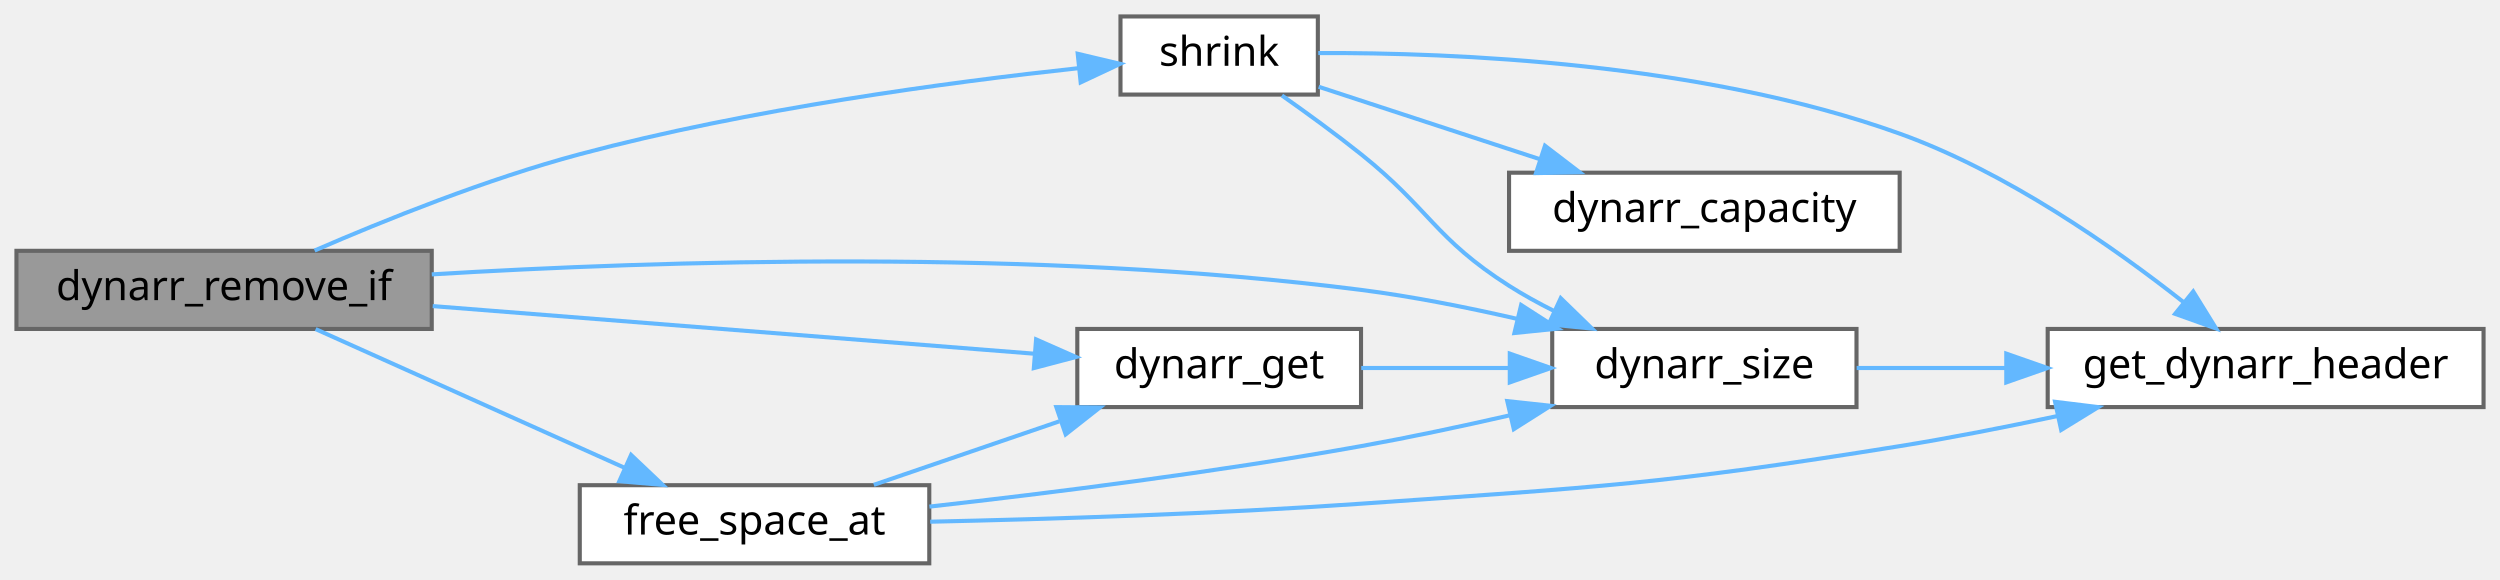
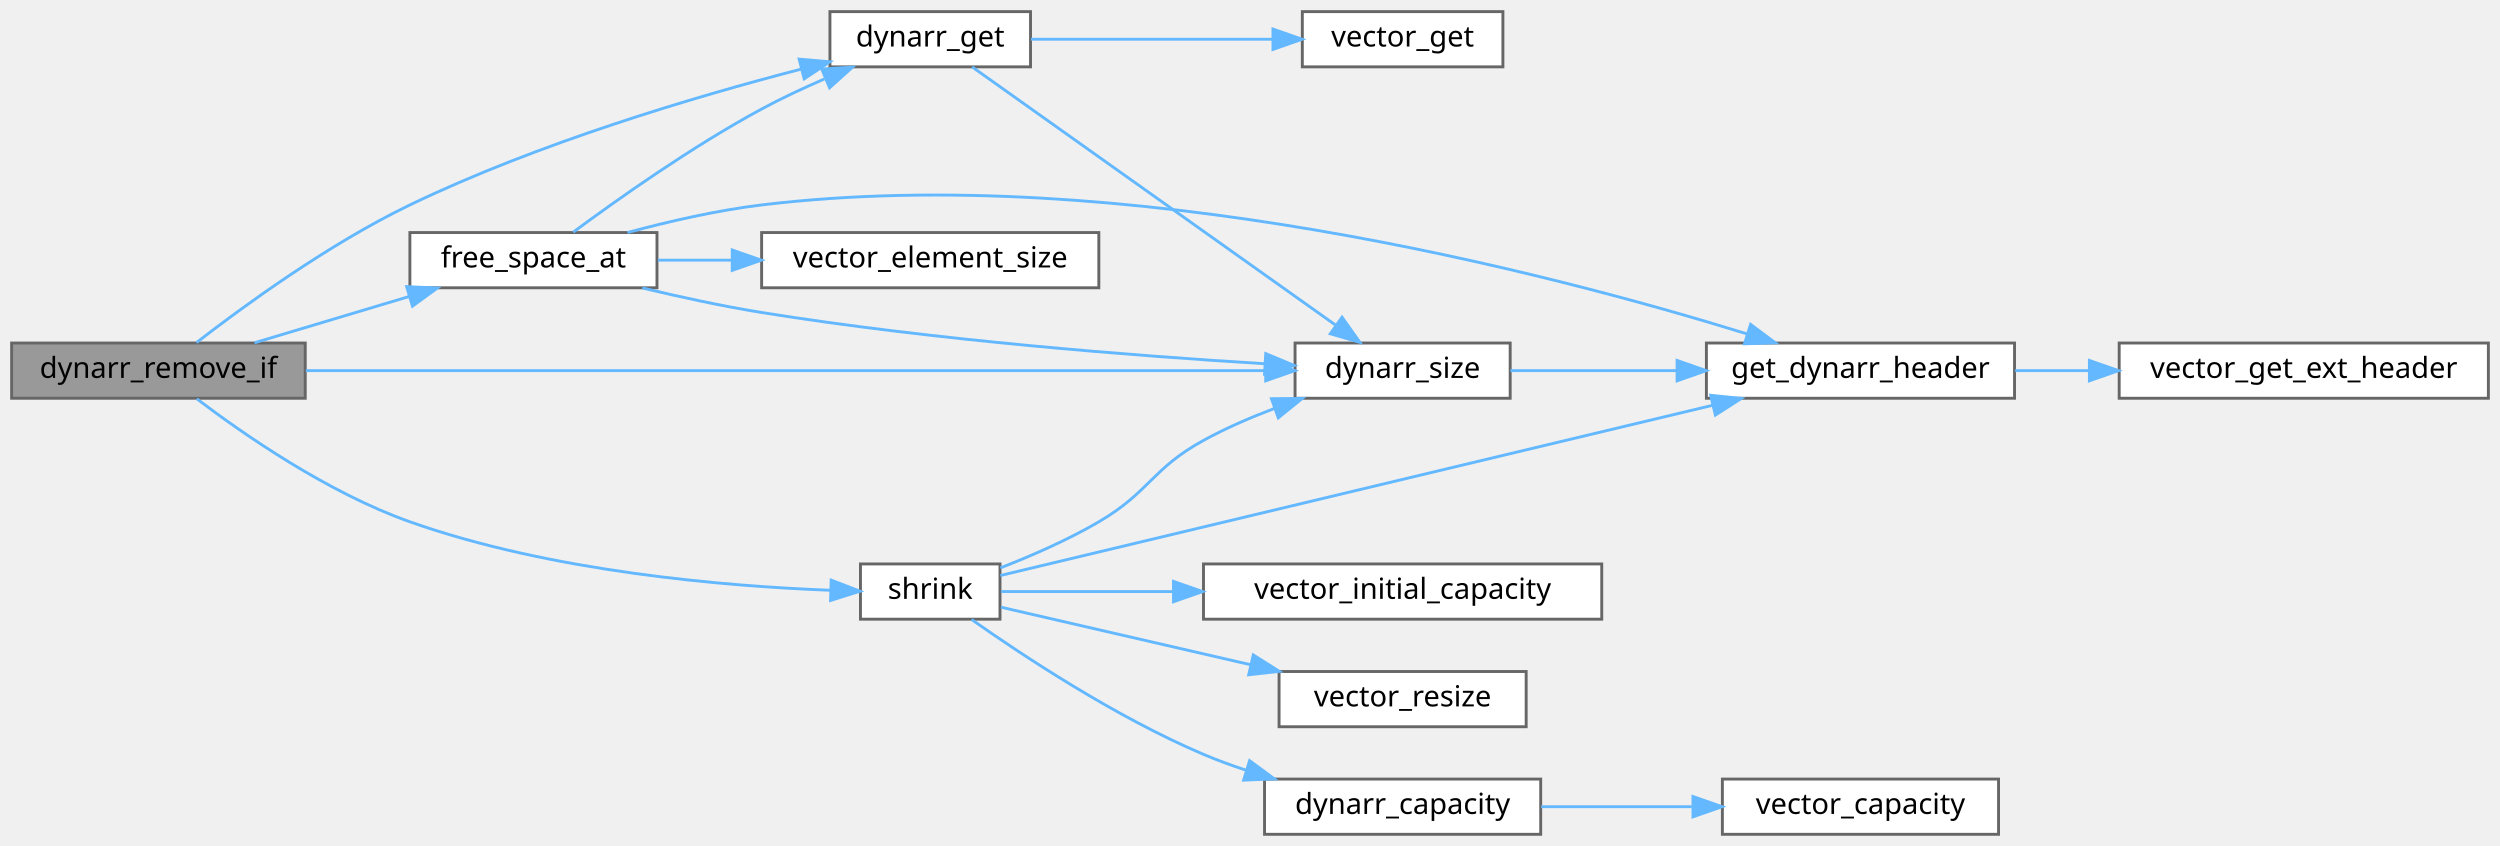
- <svg xmlns="http://www.w3.org/2000/svg" xmlns:xlink="http://www.w3.org/1999/xlink" width="608pt" height="141pt" viewBox="0.00 0.00 608.00 141.00">
-   <g id="graph0" class="graph" transform="scale(1 1) rotate(0) translate(4 137)">
+ <svg xmlns="http://www.w3.org/2000/svg" xmlns:xlink="http://www.w3.org/1999/xlink" width="860pt" height="291pt" viewBox="0.00 0.00 860.00 291.00">
+   <g id="graph0" class="graph" transform="scale(1 1) rotate(0) translate(4 287)">
    <g id="Node000001" class="node">
      <g id="a_Node000001">
        <a xlink:title=" ">
-           <polygon fill="#999999" stroke="#666666" points="101,-76 0,-76 0,-57 101,-57 101,-76" />
-           <text text-anchor="middle" x="50.5" y="-64" font-family="Mononoki" font-size="10.00">dynarr_remove_if</text>
+           <polygon fill="#999999" stroke="#666666" points="101,-169 0,-169 0,-150 101,-150 101,-169" />
+           <text text-anchor="middle" x="50.5" y="-157" font-family="Mononoki" font-size="10.00">dynarr_remove_if</text>
        </a>
      </g>
    </g>
    <g id="Node000002" class="node">
      <g id="a_Node000002">
        <a xlink:href="group__Dynarr__API.html#ga93c32dd116523090126d427cce08e114" target="_top" xlink:title=" ">
-           <polygon fill="white" stroke="#666666" points="327,-57 258,-57 258,-38 327,-38 327,-57" />
-           <text text-anchor="middle" x="292.5" y="-45" font-family="Mononoki" font-size="10.00">dynarr_get</text>
+           <polygon fill="white" stroke="#666666" points="350.5,-283 281.5,-283 281.5,-264 350.5,-264 350.5,-283" />
+           <text text-anchor="middle" x="316" y="-271" font-family="Mononoki" font-size="10.00">dynarr_get</text>
        </a>
      </g>
    </g>
    <g id="edge1_Node000001_Node000002" class="edge">
      <g id="a_edge1_Node000001_Node000002">
        <a xlink:title=" ">
-           <path fill="none" stroke="#63b8ff" d="M101.23,-62.56C144.39,-59.15 206.28,-54.25 247.63,-50.97" />
-           <polygon fill="#63b8ff" stroke="#63b8ff" points="247.98,-54.46 257.67,-50.18 247.43,-47.48 247.98,-54.46" />
+           <path fill="none" stroke="#63b8ff" d="M63.59,-169.15C79.59,-181.54 109.03,-203.03 137,-216.5 180.96,-237.68 234.68,-253.64 271.54,-263.21" />
+           <polygon fill="#63b8ff" stroke="#63b8ff" points="270.91,-266.66 281.47,-265.74 272.64,-259.88 270.91,-266.66" />
        </a>
      </g>
    </g>
    <g id="Node000003" class="node">
      <g id="a_Node000003">
        <a xlink:href="group__Dynarr__API.html#gaf5c43e2644d185b9b01065af34ed6e29" target="_top" xlink:title=" ">
-           <polygon fill="white" stroke="#666666" points="447.5,-57 373.5,-57 373.5,-38 447.5,-38 447.5,-57" />
-           <text text-anchor="middle" x="410.5" y="-45" font-family="Mononoki" font-size="10.00">dynarr_size</text>
-         </a>
-       </g>
-     </g>
-     <g id="edge4_Node000001_Node000003" class="edge">
-       <g id="a_edge4_Node000001_Node000003">
-         <a xlink:title=" ">
-           <path fill="none" stroke="#63b8ff" d="M101.01,-70.27C156.34,-73.61 248.48,-76.56 327,-66.5 339.41,-64.91 352.7,-62.27 364.9,-59.47" />
-           <polygon fill="#63b8ff" stroke="#63b8ff" points="365.94,-62.82 374.85,-57.09 364.31,-56.01 365.94,-62.82" />
-         </a>
-       </g>
-     </g>
-     <g id="Node000005" class="node">
-       <g id="a_Node000005">
+           <polygon fill="white" stroke="#666666" points="515.5,-169 441.5,-169 441.5,-150 515.5,-150 515.5,-169" />
+           <text text-anchor="middle" x="478.5" y="-157" font-family="Mononoki" font-size="10.00">dynarr_size</text>
+         </a>
+       </g>
+     </g>
+     <g id="edge6_Node000001_Node000003" class="edge">
+       <g id="a_edge6_Node000001_Node000003">
+         <a xlink:title=" ">
+           <path fill="none" stroke="#63b8ff" d="M101.2,-159.5C184.28,-159.5 350.18,-159.5 431.04,-159.5" />
+           <polygon fill="#63b8ff" stroke="#63b8ff" points="431.4,-163 441.4,-159.5 431.4,-156 431.4,-163" />
+         </a>
+       </g>
+     </g>
+     <g id="Node000007" class="node">
+       <g id="a_Node000007">
        <a xlink:href="group__Auto-resize.html#ga9ff20c2ac9693f6d8f0ea97f9b46539c" target="_top" xlink:title=" ">
-           <polygon fill="white" stroke="#666666" points="222,-19 137,-19 137,0 222,0 222,-19" />
-           <text text-anchor="middle" x="179.5" y="-7" font-family="Mononoki" font-size="10.00">free_space_at</text>
-         </a>
-       </g>
-     </g>
-     <g id="edge5_Node000001_Node000005" class="edge">
-       <g id="a_edge5_Node000001_Node000005">
-         <a xlink:title=" ">
-           <path fill="none" stroke="#63b8ff" d="M72.76,-56.96C93.27,-47.75 124.55,-33.72 147.77,-23.29" />
-           <polygon fill="#63b8ff" stroke="#63b8ff" points="149.48,-26.36 157.17,-19.07 146.62,-19.97 149.48,-26.36" />
+           <polygon fill="white" stroke="#666666" points="222,-207 137,-207 137,-188 222,-188 222,-207" />
+           <text text-anchor="middle" x="179.5" y="-195" font-family="Mononoki" font-size="10.00">free_space_at</text>
+         </a>
+       </g>
+     </g>
+     <g id="edge7_Node000001_Node000007" class="edge">
+       <g id="a_edge7_Node000001_Node000007">
+         <a xlink:title=" ">
+           <path fill="none" stroke="#63b8ff" d="M83.55,-169.09C99.64,-173.9 119.34,-179.8 136.62,-184.97" />
+           <polygon fill="#63b8ff" stroke="#63b8ff" points="135.88,-188.4 146.46,-187.91 137.89,-181.69 135.88,-188.4" />
+         </a>
+       </g>
+     </g>
+     <g id="Node000009" class="node">
+       <g id="a_Node000009">
+         <a xlink:href="group__Auto-resize.html#ga8eb6c0a577084ccd7a64bec67b8bdbbe" target="_top" xlink:title=" ">
+           <polygon fill="white" stroke="#666666" points="340,-93 292,-93 292,-74 340,-74 340,-93" />
+           <text text-anchor="middle" x="316" y="-81" font-family="Mononoki" font-size="10.00">shrink</text>
+         </a>
+       </g>
+     </g>
+     <g id="edge12_Node000001_Node000009" class="edge">
+       <g id="a_edge12_Node000001_Node000009">
+         <a xlink:title=" ">
+           <path fill="none" stroke="#63b8ff" d="M63.7,-149.81C79.58,-137.75 108.67,-117.53 137,-107.5 185.42,-90.36 245.24,-85.34 281.73,-83.94" />
+           <polygon fill="#63b8ff" stroke="#63b8ff" points="281.93,-87.44 291.82,-83.62 281.71,-80.44 281.93,-87.44" />
+         </a>
+       </g>
+     </g>
+     <g id="edge2_Node000002_Node000003" class="edge">
+       <g id="a_edge2_Node000002_Node000003">
+         <a xlink:title=" ">
+           <path fill="none" stroke="#63b8ff" d="M330.41,-263.98C358.07,-244.33 421.71,-199.13 455.49,-175.13" />
+           <polygon fill="#63b8ff" stroke="#63b8ff" points="457.66,-177.88 463.79,-169.24 453.61,-172.18 457.66,-177.88" />
        </a>
      </g>
    </g>
    <g id="Node000006" class="node">
      <g id="a_Node000006">
-         <a xlink:href="group__Auto-resize.html#ga8eb6c0a577084ccd7a64bec67b8bdbbe" target="_top" xlink:title=" ">
-           <polygon fill="white" stroke="#666666" points="316.5,-133 268.5,-133 268.5,-114 316.5,-114 316.5,-133" />
-           <text text-anchor="middle" x="292.5" y="-121" font-family="Mononoki" font-size="10.00">shrink</text>
-         </a>
-       </g>
-     </g>
-     <g id="edge9_Node000001_Node000006" class="edge">
-       <g id="a_edge9_Node000001_Node000006">
-         <a xlink:title=" ">
-           <path fill="none" stroke="#63b8ff" d="M72.51,-76.07C89.57,-83.47 114.4,-93.46 137,-99.5 178.11,-110.49 226.81,-117.02 258.39,-120.43" />
-           <polygon fill="#63b8ff" stroke="#63b8ff" points="258.1,-123.92 268.41,-121.47 258.82,-116.96 258.1,-123.92" />
-         </a>
-       </g>
-     </g>
-     <g id="edge2_Node000002_Node000003" class="edge">
-       <g id="a_edge2_Node000002_Node000003">
-         <a xlink:title=" ">
-           <path fill="none" stroke="#63b8ff" d="M327.05,-47.5C338.23,-47.5 350.89,-47.5 362.88,-47.5" />
-           <polygon fill="#63b8ff" stroke="#63b8ff" points="363.18,-51 373.18,-47.5 363.18,-44 363.18,-51" />
+         <a target="_parent" xlink:href="https://evjeesm.github.io/vector/group__Vector__API.html#ga9437d9506a3b2799f595c88b82f160b3" xlink:title=" ">
+           <polygon fill="white" stroke="#666666" points="513,-283 444,-283 444,-264 513,-264 513,-283" />
+           <text text-anchor="middle" x="478.5" y="-271" font-family="Mononoki" font-size="10.00">vector_get</text>
+         </a>
+       </g>
+     </g>
+     <g id="edge5_Node000002_Node000006" class="edge">
+       <g id="a_edge5_Node000002_Node000006">
+         <a xlink:title=" ">
+           <path fill="none" stroke="#63b8ff" d="M350.65,-273.5C374.83,-273.5 407.65,-273.5 433.85,-273.5" />
+           <polygon fill="#63b8ff" stroke="#63b8ff" points="433.9,-277 443.9,-273.5 433.9,-270 433.9,-277" />
        </a>
      </g>
    </g>
    <g id="Node000004" class="node">
      <g id="a_Node000004">
        <a xlink:href="dynarr_8c.html#a73f42f3f25cd0920d8039d63ea31be07" target="_top" xlink:title=" ">
-           <polygon fill="white" stroke="#666666" points="600,-57 494,-57 494,-38 600,-38 600,-57" />
-           <text text-anchor="middle" x="547" y="-45" font-family="Mononoki" font-size="10.00">get_dynarr_header</text>
+           <polygon fill="white" stroke="#666666" points="689,-169 583,-169 583,-150 689,-150 689,-169" />
+           <text text-anchor="middle" x="636" y="-157" font-family="Mononoki" font-size="10.00">get_dynarr_header</text>
        </a>
      </g>
    </g>
    <g id="edge3_Node000003_Node000004" class="edge">
      <g id="a_edge3_Node000003_Node000004">
        <a xlink:title=" ">
-           <path fill="none" stroke="#63b8ff" d="M447.54,-47.5C458.67,-47.5 471.26,-47.5 483.63,-47.5" />
-           <polygon fill="#63b8ff" stroke="#63b8ff" points="483.93,-51 493.93,-47.5 483.93,-44 483.93,-51" />
-         </a>
-       </g>
-     </g>
-     <g id="edge6_Node000005_Node000002" class="edge">
-       <g id="a_edge6_Node000005_Node000002">
-         <a xlink:title=" ">
-           <path fill="none" stroke="#63b8ff" d="M208.51,-19.09C222.18,-23.77 238.83,-29.47 253.62,-34.53" />
-           <polygon fill="#63b8ff" stroke="#63b8ff" points="252.9,-37.99 263.5,-37.91 255.17,-31.36 252.9,-37.99" />
-         </a>
-       </g>
-     </g>
-     <g id="edge7_Node000005_Node000003" class="edge">
-       <g id="a_edge7_Node000005_Node000003">
-         <a xlink:title=" ">
-           <path fill="none" stroke="#63b8ff" d="M222.03,-13.79C251.45,-17.1 291.79,-22.18 327,-28.5 338.75,-30.61 351.35,-33.29 363.07,-35.97" />
-           <polygon fill="#63b8ff" stroke="#63b8ff" points="362.57,-39.45 373.11,-38.31 364.16,-32.63 362.57,-39.45" />
-         </a>
-       </g>
-     </g>
-     <g id="edge8_Node000005_Node000004" class="edge">
-       <g id="a_edge8_Node000005_Node000004">
-         <a xlink:title=" ">
-           <path fill="none" stroke="#63b8ff" d="M222.22,-10.12C251.56,-10.76 291.71,-12.02 327,-14.5 385.41,-18.61 400.19,-19.2 458,-28.5 470.54,-30.52 483.99,-33.17 496.5,-35.85" />
-           <polygon fill="#63b8ff" stroke="#63b8ff" points="495.79,-39.28 506.31,-37.99 497.28,-32.44 495.79,-39.28" />
-         </a>
-       </g>
-     </g>
-     <g id="edge11_Node000006_Node000003" class="edge">
-       <g id="a_edge11_Node000006_Node000003">
-         <a xlink:title=" ">
-           <path fill="none" stroke="#63b8ff" d="M307.76,-113.78C313.8,-109.53 320.85,-104.41 327,-99.5 343.72,-86.14 344.94,-78.99 363,-67.5 366.41,-65.33 370.09,-63.3 373.84,-61.42" />
-           <polygon fill="#63b8ff" stroke="#63b8ff" points="375.57,-64.48 383.17,-57.09 372.63,-58.13 375.57,-64.48" />
-         </a>
-       </g>
-     </g>
-     <g id="edge12_Node000006_Node000004" class="edge">
-       <g id="a_edge12_Node000006_Node000004">
-         <a xlink:title=" ">
-           <path fill="none" stroke="#63b8ff" d="M316.6,-124.1C349.12,-124.23 409.84,-121.8 458,-104.5 483.97,-95.17 510.03,-76.91 526.98,-63.56" />
-           <polygon fill="#63b8ff" stroke="#63b8ff" points="529.39,-66.11 534.96,-57.1 524.99,-60.67 529.39,-66.11" />
-         </a>
-       </g>
-     </g>
-     <g id="Node000007" class="node">
-       <g id="a_Node000007">
+           <path fill="none" stroke="#63b8ff" d="M515.57,-159.5C532.6,-159.5 553.43,-159.5 572.9,-159.5" />
+           <polygon fill="#63b8ff" stroke="#63b8ff" points="572.92,-163 582.92,-159.5 572.92,-156 572.92,-163" />
+         </a>
+       </g>
+     </g>
+     <g id="Node000005" class="node">
+       <g id="a_Node000005">
+         <a target="_parent" xlink:href="https://evjeesm.github.io/vector/group__Vector__API.html#gafc2e34dbacffe6480af8681fbf46e808" xlink:title=" ">
+           <polygon fill="white" stroke="#666666" points="852,-169 725,-169 725,-150 852,-150 852,-169" />
+           <text text-anchor="middle" x="788.5" y="-157" font-family="Mononoki" font-size="10.00">vector_get_ext_header</text>
+         </a>
+       </g>
+     </g>
+     <g id="edge4_Node000004_Node000005" class="edge">
+       <g id="a_edge4_Node000004_Node000005">
+         <a xlink:title=" ">
+           <path fill="none" stroke="#63b8ff" d="M689.22,-159.5C697.45,-159.5 706.1,-159.5 714.7,-159.5" />
+           <polygon fill="#63b8ff" stroke="#63b8ff" points="714.75,-163 724.75,-159.5 714.75,-156 714.75,-163" />
+         </a>
+       </g>
+     </g>
+     <g id="edge8_Node000007_Node000002" class="edge">
+       <g id="a_edge8_Node000007_Node000002">
+         <a xlink:title=" ">
+           <path fill="none" stroke="#63b8ff" d="M193.18,-207.13C208.15,-218.22 234.04,-236.58 258,-249.5 264.82,-253.18 272.33,-256.69 279.59,-259.84" />
+           <polygon fill="#63b8ff" stroke="#63b8ff" points="278.68,-263.25 289.26,-263.89 281.38,-256.8 278.68,-263.25" />
+         </a>
+       </g>
+     </g>
+     <g id="edge9_Node000007_Node000003" class="edge">
+       <g id="a_edge9_Node000007_Node000003">
+         <a xlink:title=" ">
+           <path fill="none" stroke="#63b8ff" d="M216.96,-187.94C229.85,-184.86 244.5,-181.67 258,-179.5 317.28,-169.96 386.36,-164.6 430.95,-161.88" />
+           <polygon fill="#63b8ff" stroke="#63b8ff" points="431.41,-165.36 441.19,-161.28 431,-158.37 431.41,-165.36" />
+         </a>
+       </g>
+     </g>
+     <g id="edge10_Node000007_Node000004" class="edge">
+       <g id="a_edge10_Node000007_Node000004">
+         <a xlink:title=" ">
+           <path fill="none" stroke="#63b8ff" d="M211.86,-207.01C225.84,-210.77 242.6,-214.64 258,-216.5 382.39,-231.53 528.94,-193.17 596.88,-172.16" />
+           <polygon fill="#63b8ff" stroke="#63b8ff" points="598.21,-175.41 606.7,-169.07 596.11,-168.73 598.21,-175.41" />
+         </a>
+       </g>
+     </g>
+     <g id="Node000008" class="node">
+       <g id="a_Node000008">
+         <a target="_parent" xlink:href="https://evjeesm.github.io/vector/group__Vector__API.html#gaae93d7f0c056c1d11d3232a7a7aa5e09" xlink:title=" ">
+           <polygon fill="white" stroke="#666666" points="374,-207 258,-207 258,-188 374,-188 374,-207" />
+           <text text-anchor="middle" x="316" y="-195" font-family="Mononoki" font-size="10.00">vector_element_size</text>
+         </a>
+       </g>
+     </g>
+     <g id="edge11_Node000007_Node000008" class="edge">
+       <g id="a_edge11_Node000007_Node000008">
+         <a xlink:title=" ">
+           <path fill="none" stroke="#63b8ff" d="M222.32,-197.5C230.41,-197.5 239.08,-197.5 247.75,-197.5" />
+           <polygon fill="#63b8ff" stroke="#63b8ff" points="247.89,-201 257.89,-197.5 247.89,-194 247.89,-201" />
+         </a>
+       </g>
+     </g>
+     <g id="edge15_Node000009_Node000003" class="edge">
+       <g id="a_edge15_Node000009_Node000003">
+         <a xlink:title=" ">
+           <path fill="none" stroke="#63b8ff" d="M340.13,-91.64C350.76,-95.78 363.34,-101.26 374,-107.5 391.49,-117.74 392.22,-125.76 410,-135.5 417.6,-139.67 426.07,-143.34 434.37,-146.49" />
+           <polygon fill="#63b8ff" stroke="#63b8ff" points="433.38,-149.85 443.97,-149.94 435.74,-143.26 433.38,-149.85" />
+         </a>
+       </g>
+     </g>
+     <g id="edge16_Node000009_Node000004" class="edge">
+       <g id="a_edge16_Node000009_Node000004">
+         <a xlink:title=" ">
+           <path fill="none" stroke="#63b8ff" d="M340.13,-89.03C391.35,-101.27 515.33,-130.9 585.12,-147.58" />
+           <polygon fill="#63b8ff" stroke="#63b8ff" points="584.47,-151.02 595.01,-149.94 586.1,-144.21 584.47,-151.02" />
+         </a>
+       </g>
+     </g>
+     <g id="Node000010" class="node">
+       <g id="a_Node000010">
        <a xlink:href="group__Dynarr__API.html#ga3ff11107726213a640d814b63cb123b2" target="_top" xlink:title=" ">
-           <polygon fill="white" stroke="#666666" points="458,-95 363,-95 363,-76 458,-76 458,-95" />
-           <text text-anchor="middle" x="410.5" y="-83" font-family="Mononoki" font-size="10.00">dynarr_capacity</text>
-         </a>
-       </g>
-     </g>
-     <g id="edge10_Node000006_Node000007" class="edge">
-       <g id="a_edge10_Node000006_Node000007">
-         <a xlink:title=" ">
-           <path fill="none" stroke="#63b8ff" d="M316.7,-115.9C332.09,-110.86 352.68,-104.11 370.56,-98.26" />
-           <polygon fill="#63b8ff" stroke="#63b8ff" points="371.74,-101.55 380.16,-95.11 369.56,-94.9 371.74,-101.55" />
+           <polygon fill="white" stroke="#666666" points="526,-19 431,-19 431,0 526,0 526,-19" />
+           <text text-anchor="middle" x="478.5" y="-7" font-family="Mononoki" font-size="10.00">dynarr_capacity</text>
+         </a>
+       </g>
+     </g>
+     <g id="edge13_Node000009_Node000010" class="edge">
+       <g id="a_edge13_Node000009_Node000010">
+         <a xlink:title=" ">
+           <path fill="none" stroke="#63b8ff" d="M330.22,-73.89C347.7,-61.58 379.81,-40.31 410,-27.5 414.69,-25.51 419.67,-23.68 424.7,-22.03" />
+           <polygon fill="#63b8ff" stroke="#63b8ff" points="425.87,-25.33 434.4,-19.05 423.81,-18.64 425.87,-25.33" />
+         </a>
+       </g>
+     </g>
+     <g id="Node000012" class="node">
+       <g id="a_Node000012">
+         <a target="_parent" xlink:href="https://evjeesm.github.io/vector/group__Vector__API.html#ga8920a1d7d9d5db65a90e0e27b112ed2e" xlink:title=" ">
+           <polygon fill="white" stroke="#666666" points="547,-93 410,-93 410,-74 547,-74 547,-93" />
+           <text text-anchor="middle" x="478.5" y="-81" font-family="Mononoki" font-size="10.00">vector_initial_capacity</text>
+         </a>
+       </g>
+     </g>
+     <g id="edge17_Node000009_Node000012" class="edge">
+       <g id="a_edge17_Node000009_Node000012">
+         <a xlink:title=" ">
+           <path fill="none" stroke="#63b8ff" d="M340.34,-83.5C356.1,-83.5 377.9,-83.5 399.48,-83.5" />
+           <polygon fill="#63b8ff" stroke="#63b8ff" points="399.69,-87 409.69,-83.5 399.69,-80 399.69,-87" />
+         </a>
+       </g>
+     </g>
+     <g id="Node000013" class="node">
+       <g id="a_Node000013">
+         <a target="_parent" xlink:href="https://evjeesm.github.io/vector/group__Vector__API.html#ga6e5077303af4dfe720af5a0608553922" xlink:title=" ">
+           <polygon fill="white" stroke="#666666" points="521,-56 436,-56 436,-37 521,-37 521,-56" />
+           <text text-anchor="middle" x="478.5" y="-44" font-family="Mononoki" font-size="10.00">vector_resize</text>
+         </a>
+       </g>
+     </g>
+     <g id="edge18_Node000009_Node000013" class="edge">
+       <g id="a_edge18_Node000009_Node000013">
+         <a xlink:title=" ">
+           <path fill="none" stroke="#63b8ff" d="M340.34,-78.12C362.74,-72.96 397.32,-64.98 426.16,-58.34" />
+           <polygon fill="#63b8ff" stroke="#63b8ff" points="427.13,-61.7 436.09,-56.05 425.56,-54.88 427.13,-61.7" />
+         </a>
+       </g>
+     </g>
+     <g id="Node000011" class="node">
+       <g id="a_Node000011">
+         <a target="_parent" xlink:href="https://evjeesm.github.io/vector/group__Vector__API.html#gab24bd801f91d4ae1ac79b54430b0409f" xlink:title=" ">
+           <polygon fill="white" stroke="#666666" points="683.5,-19 588.5,-19 588.5,0 683.5,0 683.5,-19" />
+           <text text-anchor="middle" x="636" y="-7" font-family="Mononoki" font-size="10.00">vector_capacity</text>
+         </a>
+       </g>
+     </g>
+     <g id="edge14_Node000010_Node000011" class="edge">
+       <g id="a_edge14_Node000010_Node000011">
+         <a xlink:title=" ">
+           <path fill="none" stroke="#63b8ff" d="M526.16,-9.5C542.45,-9.5 560.93,-9.5 577.98,-9.5" />
+           <polygon fill="#63b8ff" stroke="#63b8ff" points="578.38,-13 588.38,-9.5 578.38,-6 578.38,-13" />
        </a>
      </g>
    </g>
  </g>
</svg>
